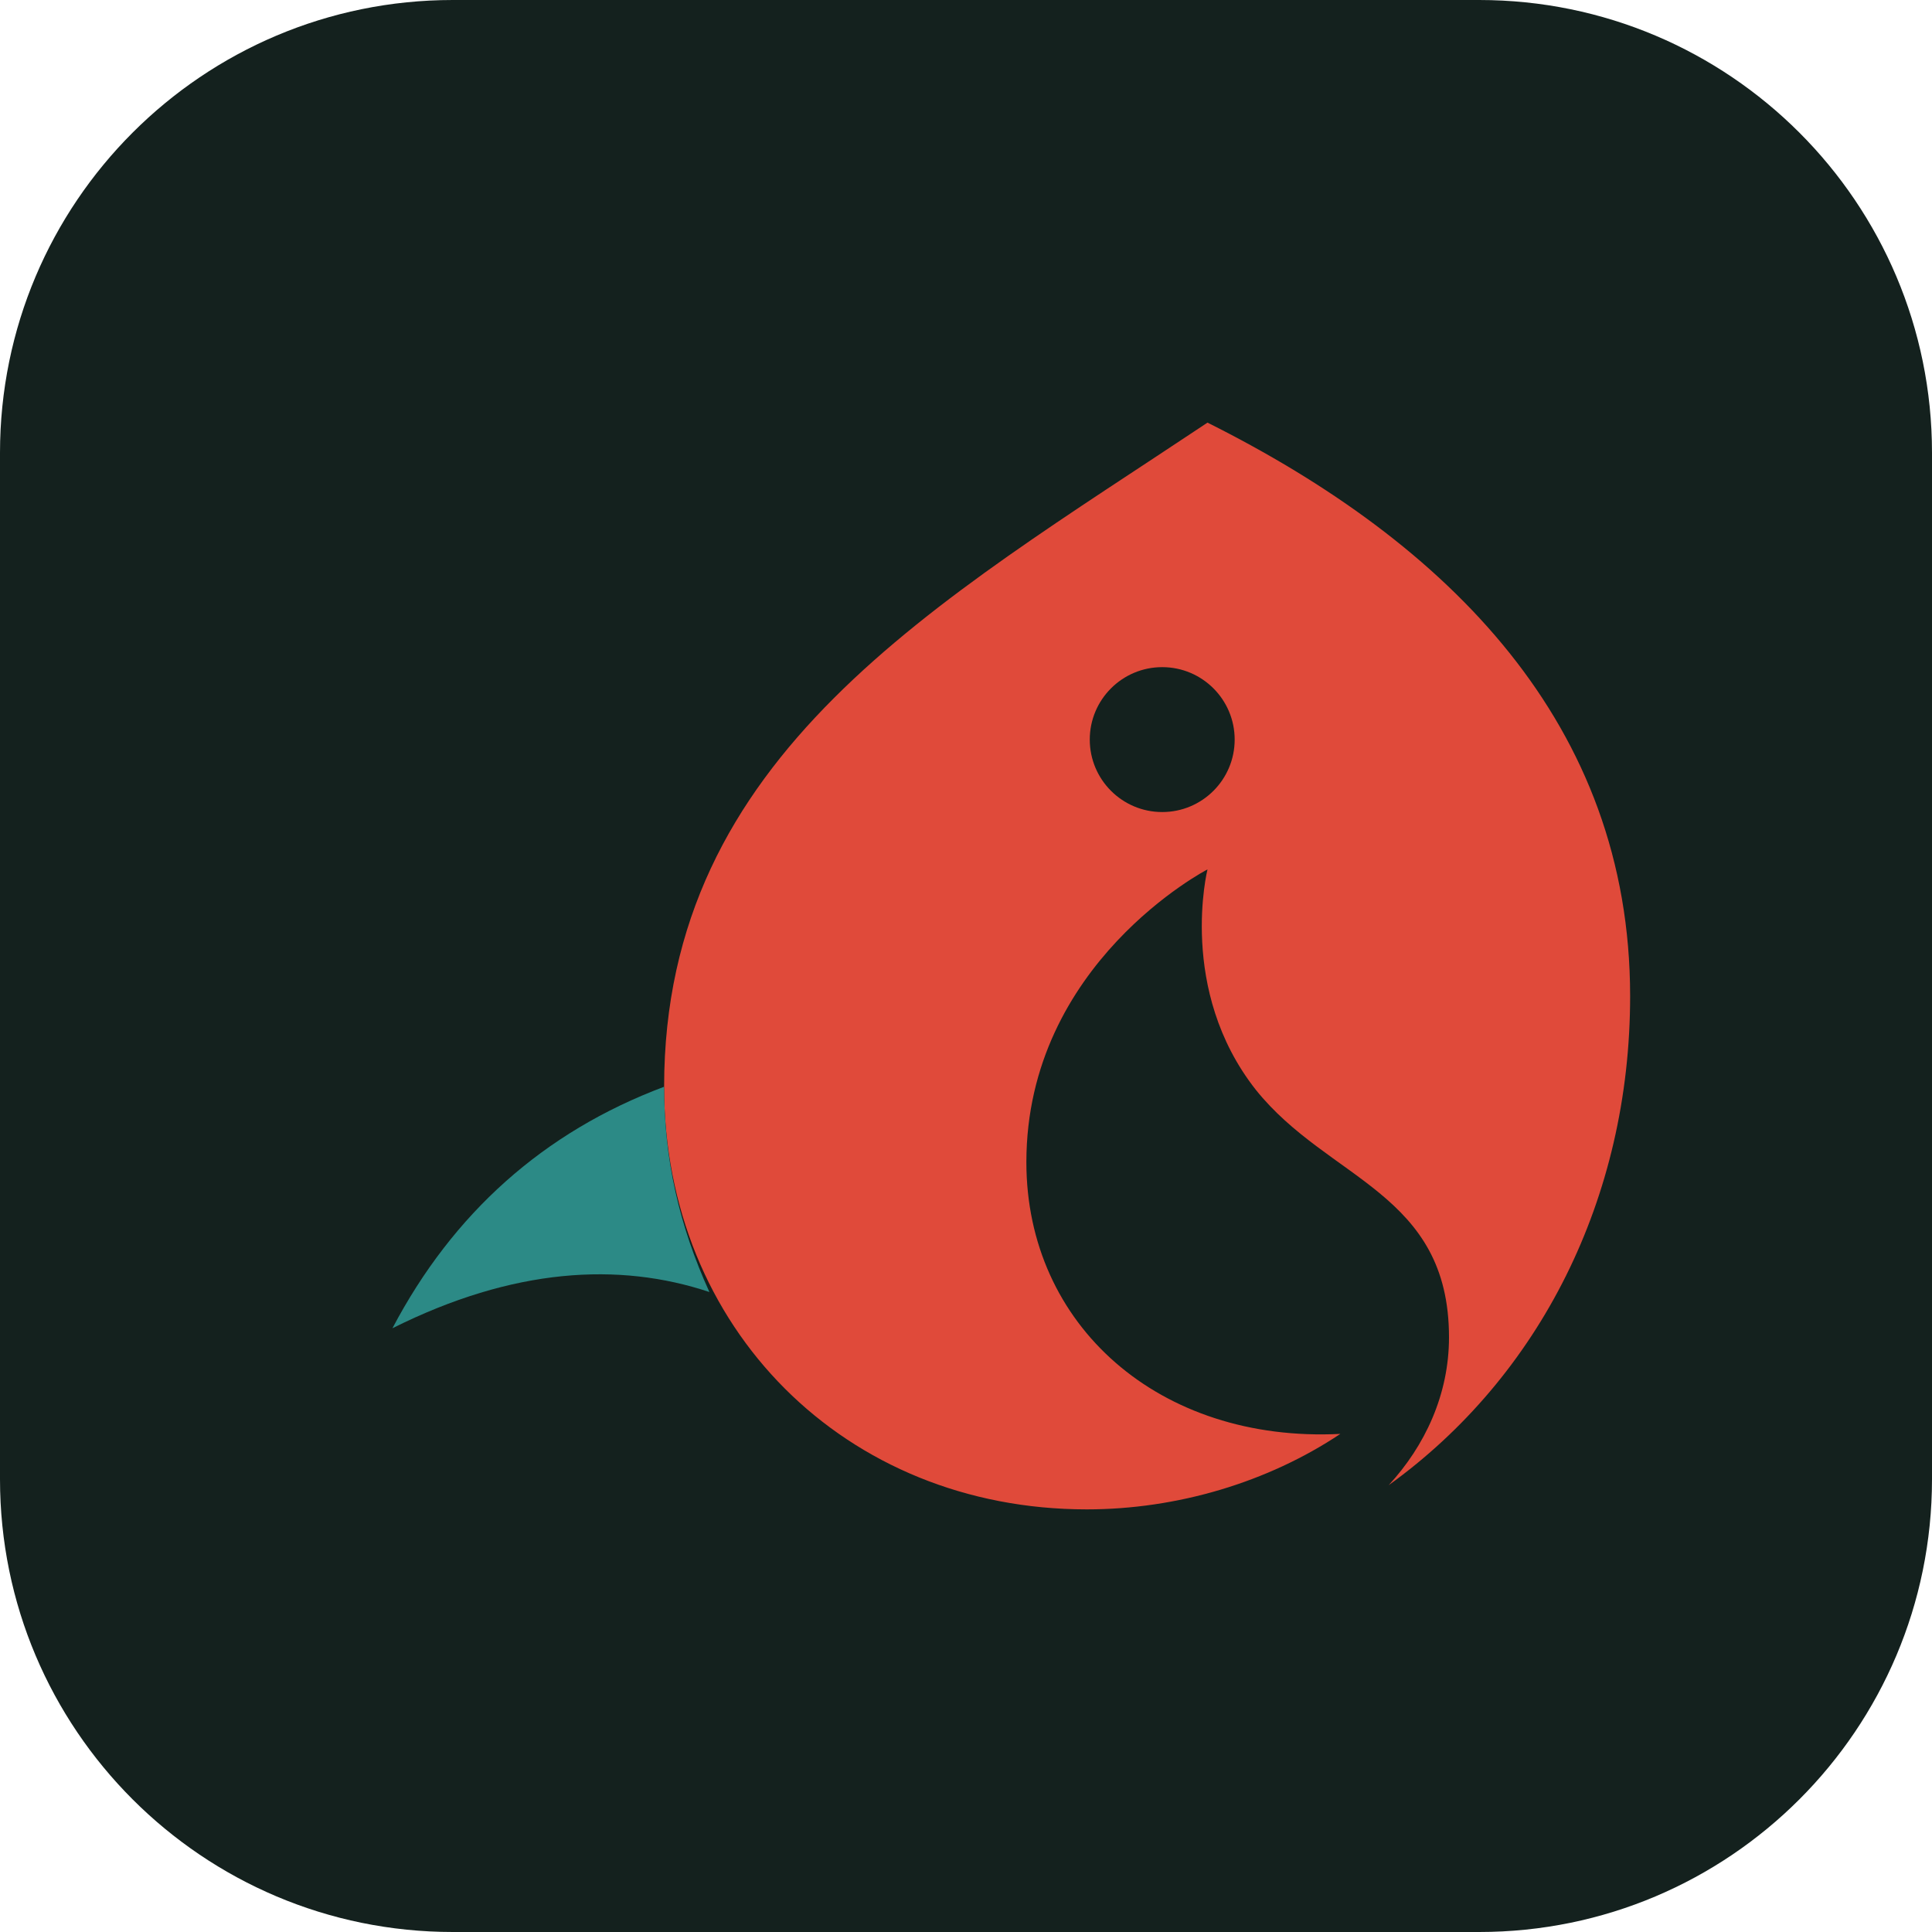
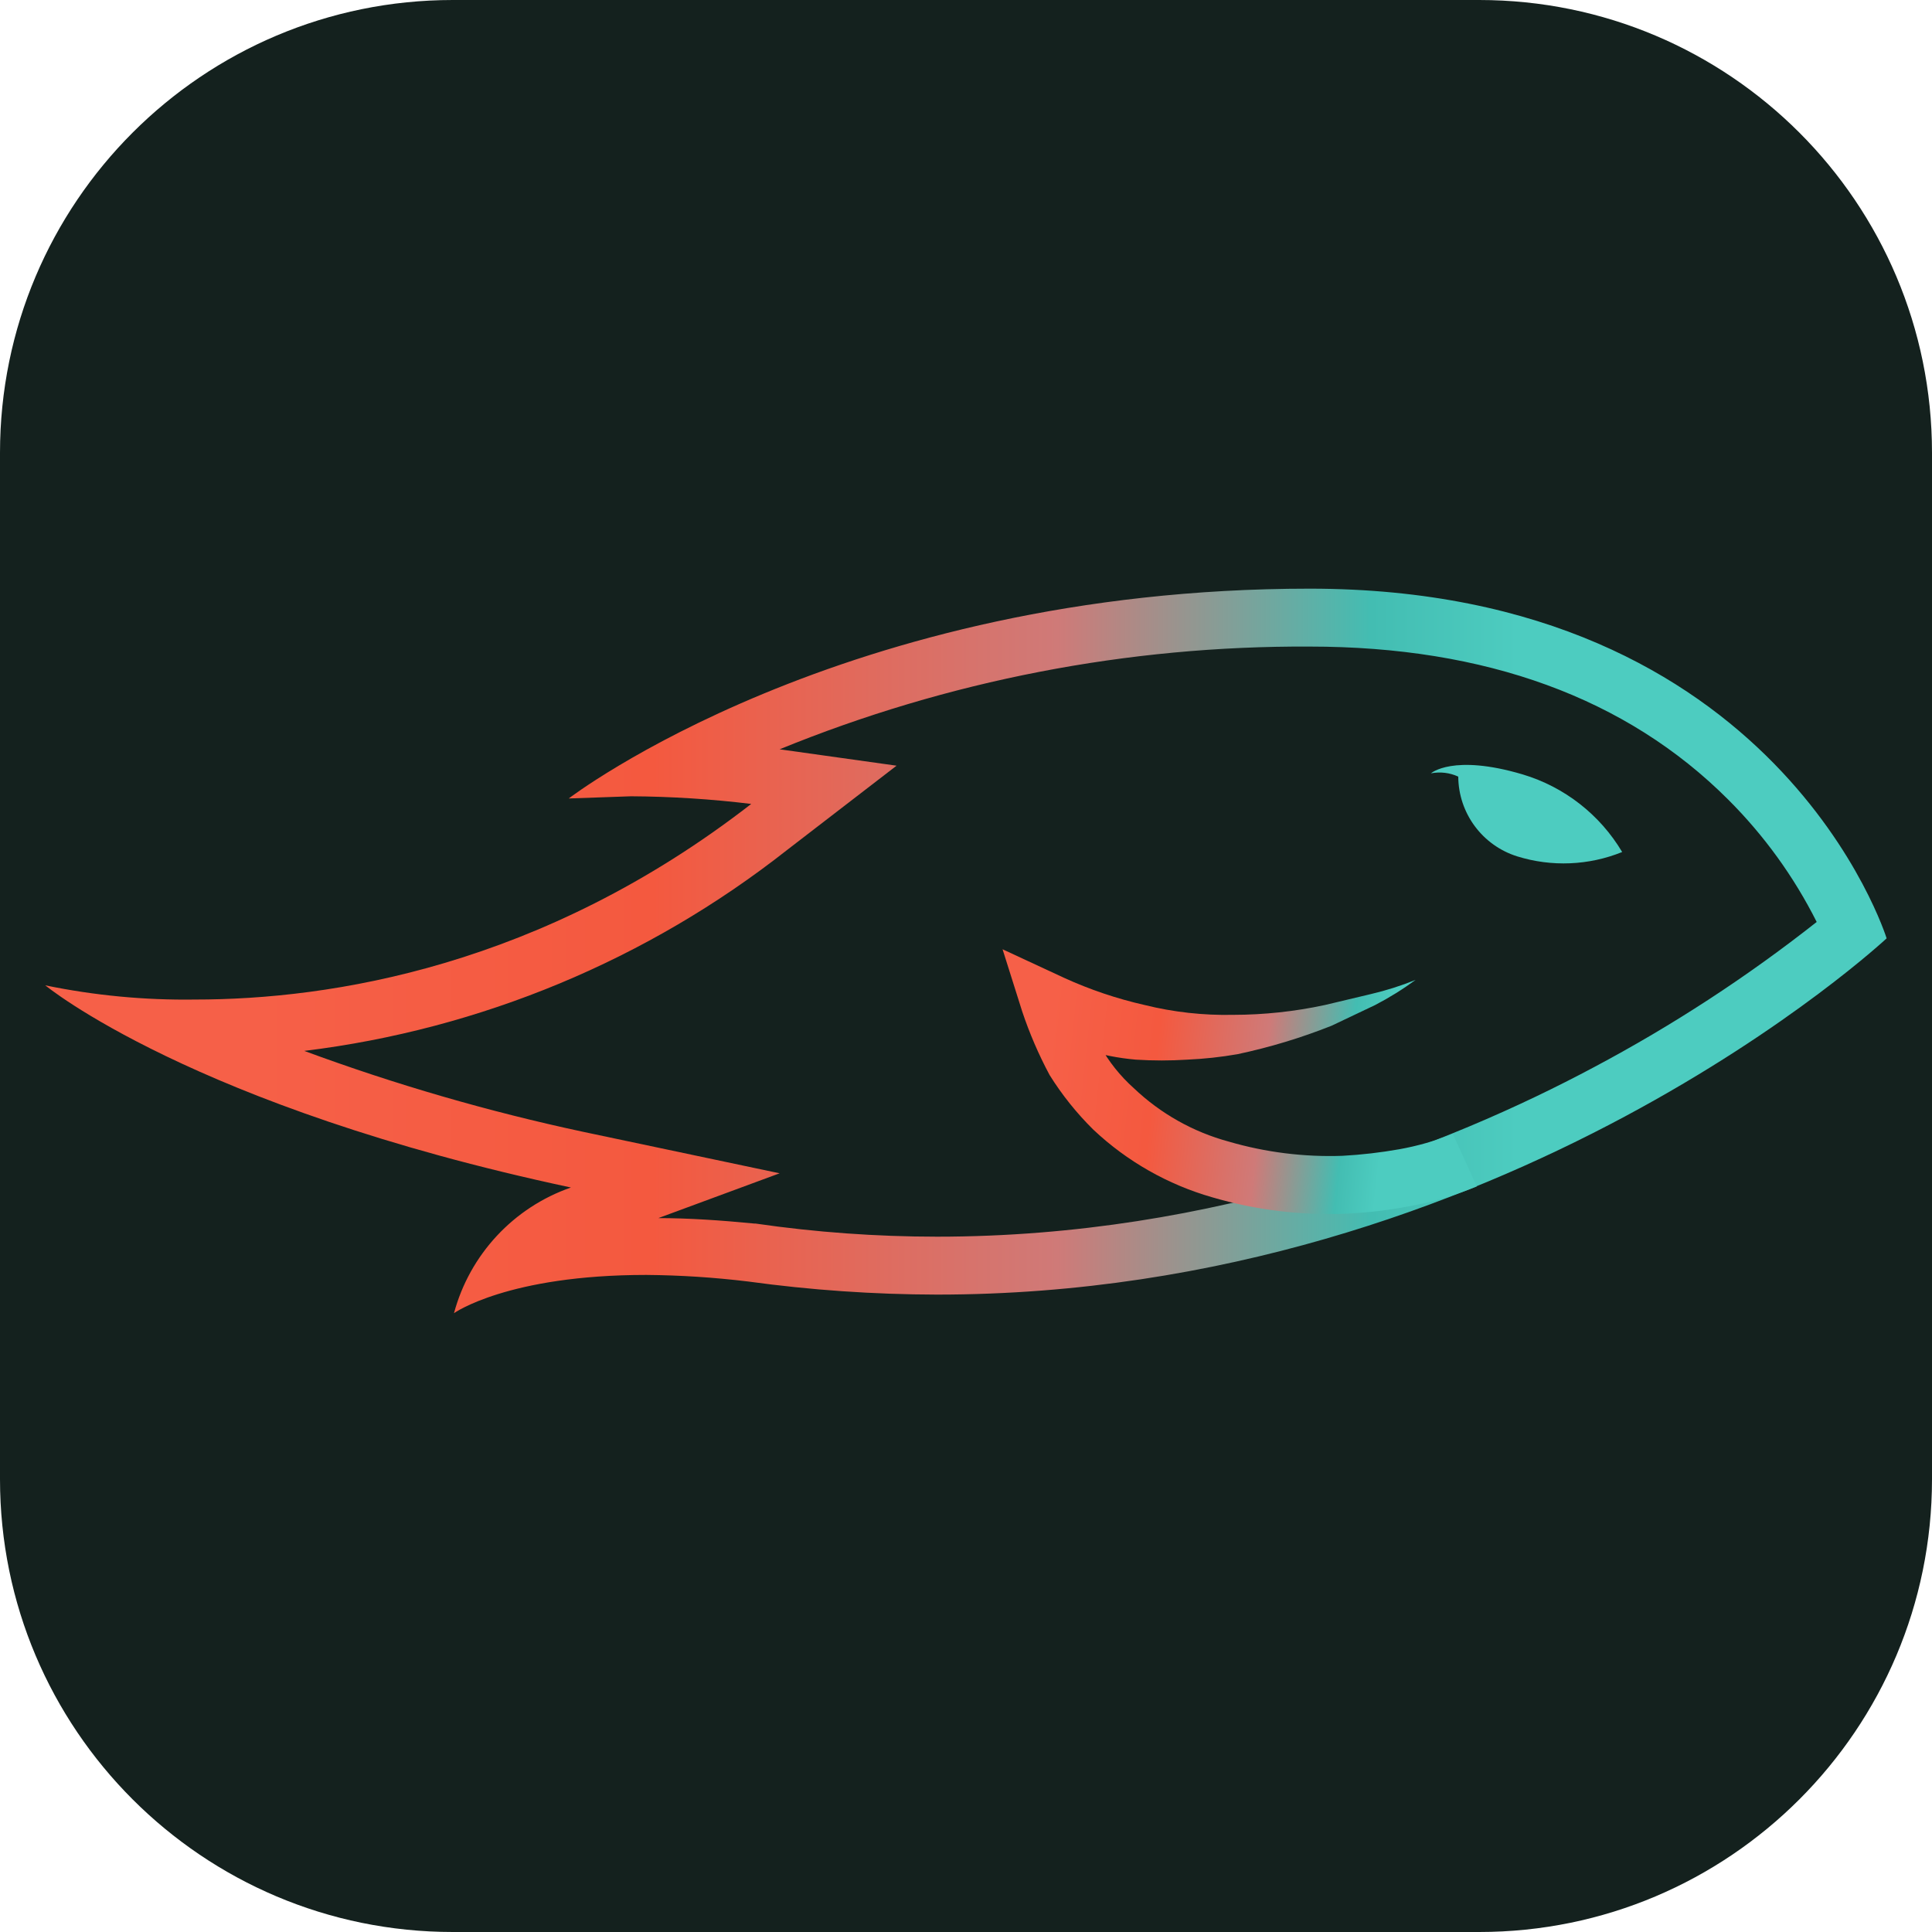
- <svg xmlns="http://www.w3.org/2000/svg" viewBox="0 0 64 64" role="img" aria-label="Fyrefish">
+ <svg xmlns="http://www.w3.org/2000/svg" xmlns:xlink="http://www.w3.org/1999/xlink" viewBox="0 0 64 64" role="img" aria-label="Fyrefish">
+   <defs>
+     <linearGradient id="fav-a" y1="33.13" x2="168.46" y2="33.13" gradientUnits="userSpaceOnUse">
+       <stop offset="0.11" stop-color="#f66048" />
+       <stop offset="0.33" stop-color="#f4593f" />
+       <stop offset="0.55" stop-color="#cf7a78" />
+       <stop offset="0.72" stop-color="#43bdb2" />
+       <stop offset="0.80" stop-color="#4dccc0" />
+     </linearGradient>
+     <linearGradient id="fav-b" x1="86.59" y1="42.92" x2="131.72" y2="47.71" xlink:href="#fav-a" />
+   </defs>
  <rect width="64" height="64" rx="15" fill="#14211e" />
-   <path d="M40 14c-9 6-18 11-18 22 0 8 6 14 14 14 3 0 6-.9 8.4-2.5-6 .3-10.4-3.6-10.4-9 0-6.6 6-9.7 6-9.7s-1 4 1.6 7.3c2.4 3 6.4 3.4 6.4 8.2 0 1.9-.8 3.6-2 4.9C51 45.6 54 39.7 54 33 54 24 48 18 40 14Z" fill="#e04a3a" />
-   <path d="M22 36c-4 1.5-7 4.2-9 8 4-2 7.5-2.2 10.5-1.2C22.5 40.6 22 38.4 22 36Z" fill="#2c8a86" />
-   <circle cx="38.5" cy="24.5" r="2.4" fill="#14211e" />
+   <g transform="translate(1.5 19.5) scale(0.362)">
+     <path fill="url(#fav-a)" d="M115.7,5.3c16.1,0,29,4.7,38.3,14a43.3,43.3,0,0,1,8.1,11.2,135.6,135.6,0,0,1-20.4,13.3c-13.3,7.1-34.5,15.5-60.1,15.5A115.9,115.9,0,0,1,65,58.1h-.1c-3.1-.3-6-.5-8.8-.5l11.1-4.1-18-3.8a186.1,186.1,0,0,1-25.5-7.4A88.9,88.9,0,0,0,67.9,23.9l10-7.7L67.2,14.7a126.5,126.5,0,0,1,48.5-9.4m0-5.3C72.9,0,47.9,19.2,47.9,19.2l5.7-.2a95.4,95.4,0,0,1,11,.7C45.4,34.6,26.1,37.6,13.7,37.6A63.3,63.3,0,0,1,0,36.3S13.4,47.4,48.1,54.8A16.8,16.8,0,0,0,37.4,66.3s4.9-3.5,17.6-3.5a83,83,0,0,1,9.3.6,129.1,129.1,0,0,0,17.3,1.2c52,0,86.9-32.6,86.9-32.6S158.6,0,115.7,0Z" />
+     <path fill="url(#fav-b)" d="M131,54.7a29.9,29.9,0,0,1-6.1,1.8,40.9,40.9,0,0,1-6,.7,37.9,37.9,0,0,1-12.1-1.5,26.5,26.5,0,0,1-10.9-6.2,27.4,27.4,0,0,1-4-5,37.6,37.6,0,0,1-2.5-5.8L87.6,33l5.6,2.6h0a37.9,37.9,0,0,0,7.4,2.5,31,31,0,0,0,8.1.9,40,40,0,0,0,8.4-.9l4.2-1a28,28,0,0,0,4.1-1.3,28.5,28.5,0,0,1-3.7,2.3l-4,1.9a53.1,53.1,0,0,1-8.6,2.6,35.9,35.9,0,0,1-4.6.5,36.8,36.8,0,0,1-4.7,0,22,22,0,0,1-9-2.8h0l3.7-3.1a23.7,23.7,0,0,0,2,4.6,14.8,14.8,0,0,0,3.1,3.9,20.3,20.3,0,0,0,8.7,4.9,33,33,0,0,0,10.4,1.3,43.5,43.5,0,0,0,5.2-.6,25.3,25.3,0,0,0,4.9-1.4Z" />
+     <path fill="#4dccc0" d="M135.2,17c-6.4-1.9-8.4-.1-8.4-.1a4.1,4.1,0,0,1,2.5.3,7.7,7.7,0,0,0,5.4,7.3,14.3,14.3,0,0,0,9.6-.4A15.9,15.9,0,0,0,135.2,17Z" />
+   </g>
</svg>
